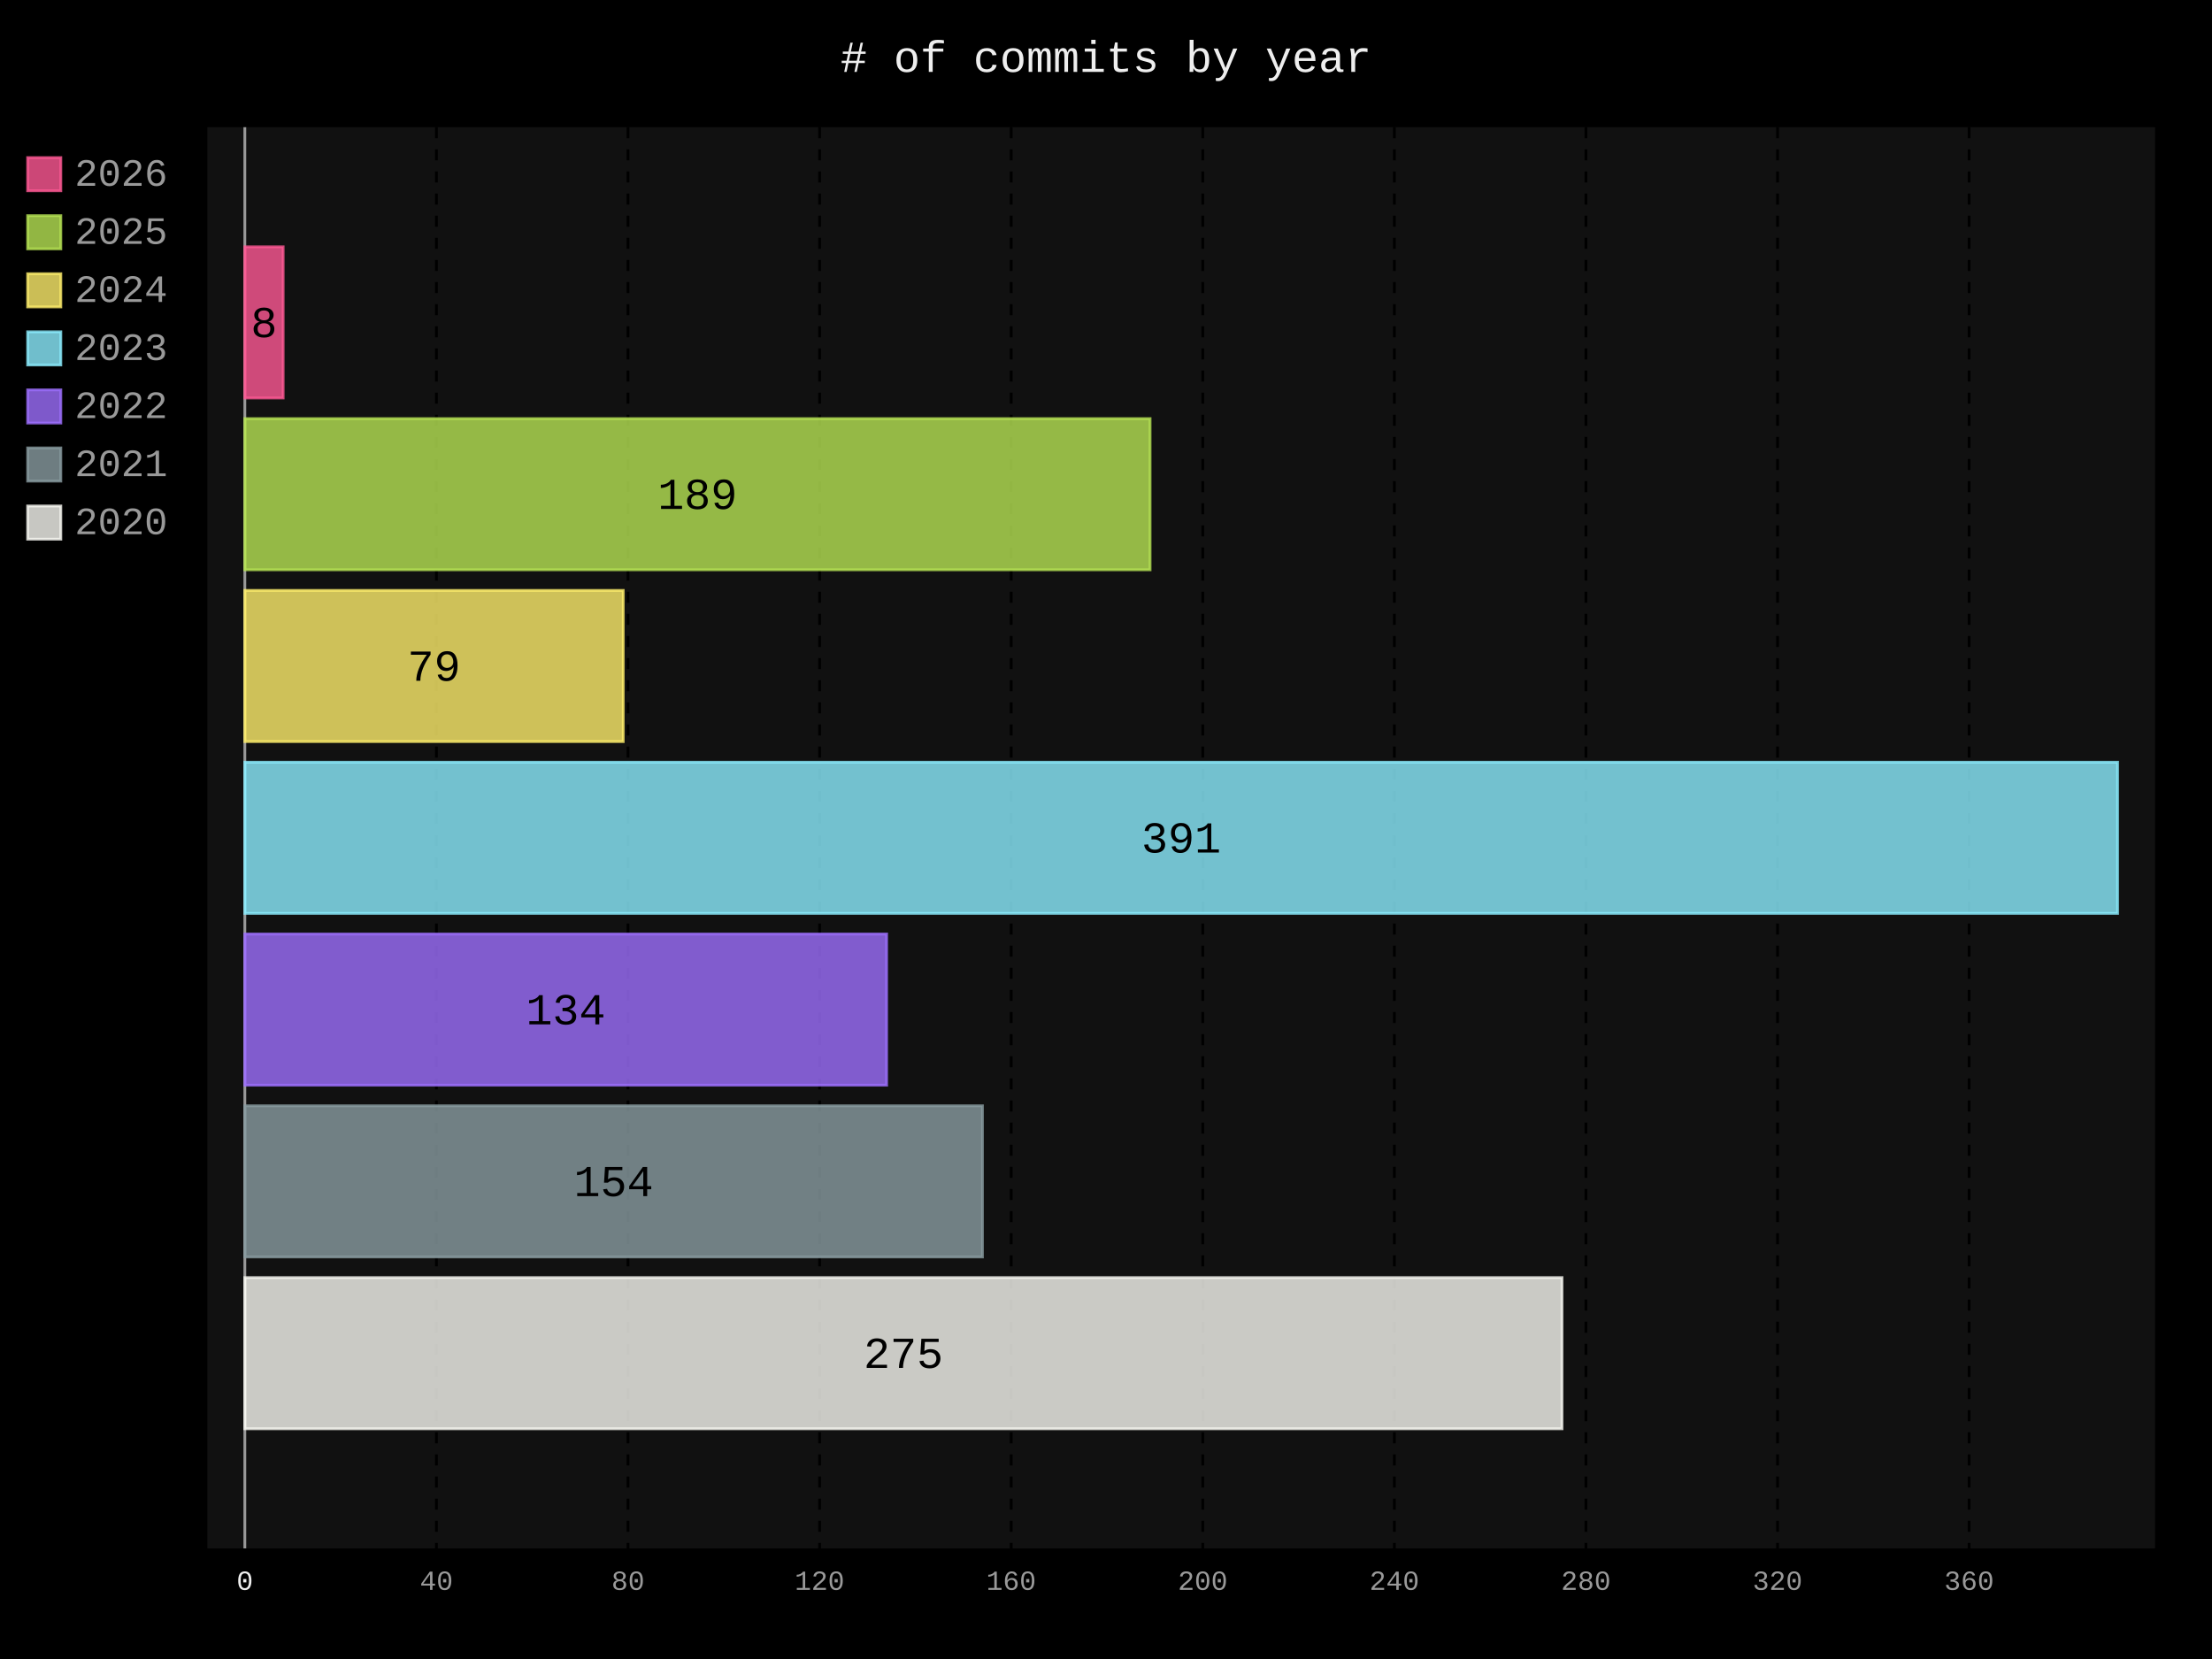
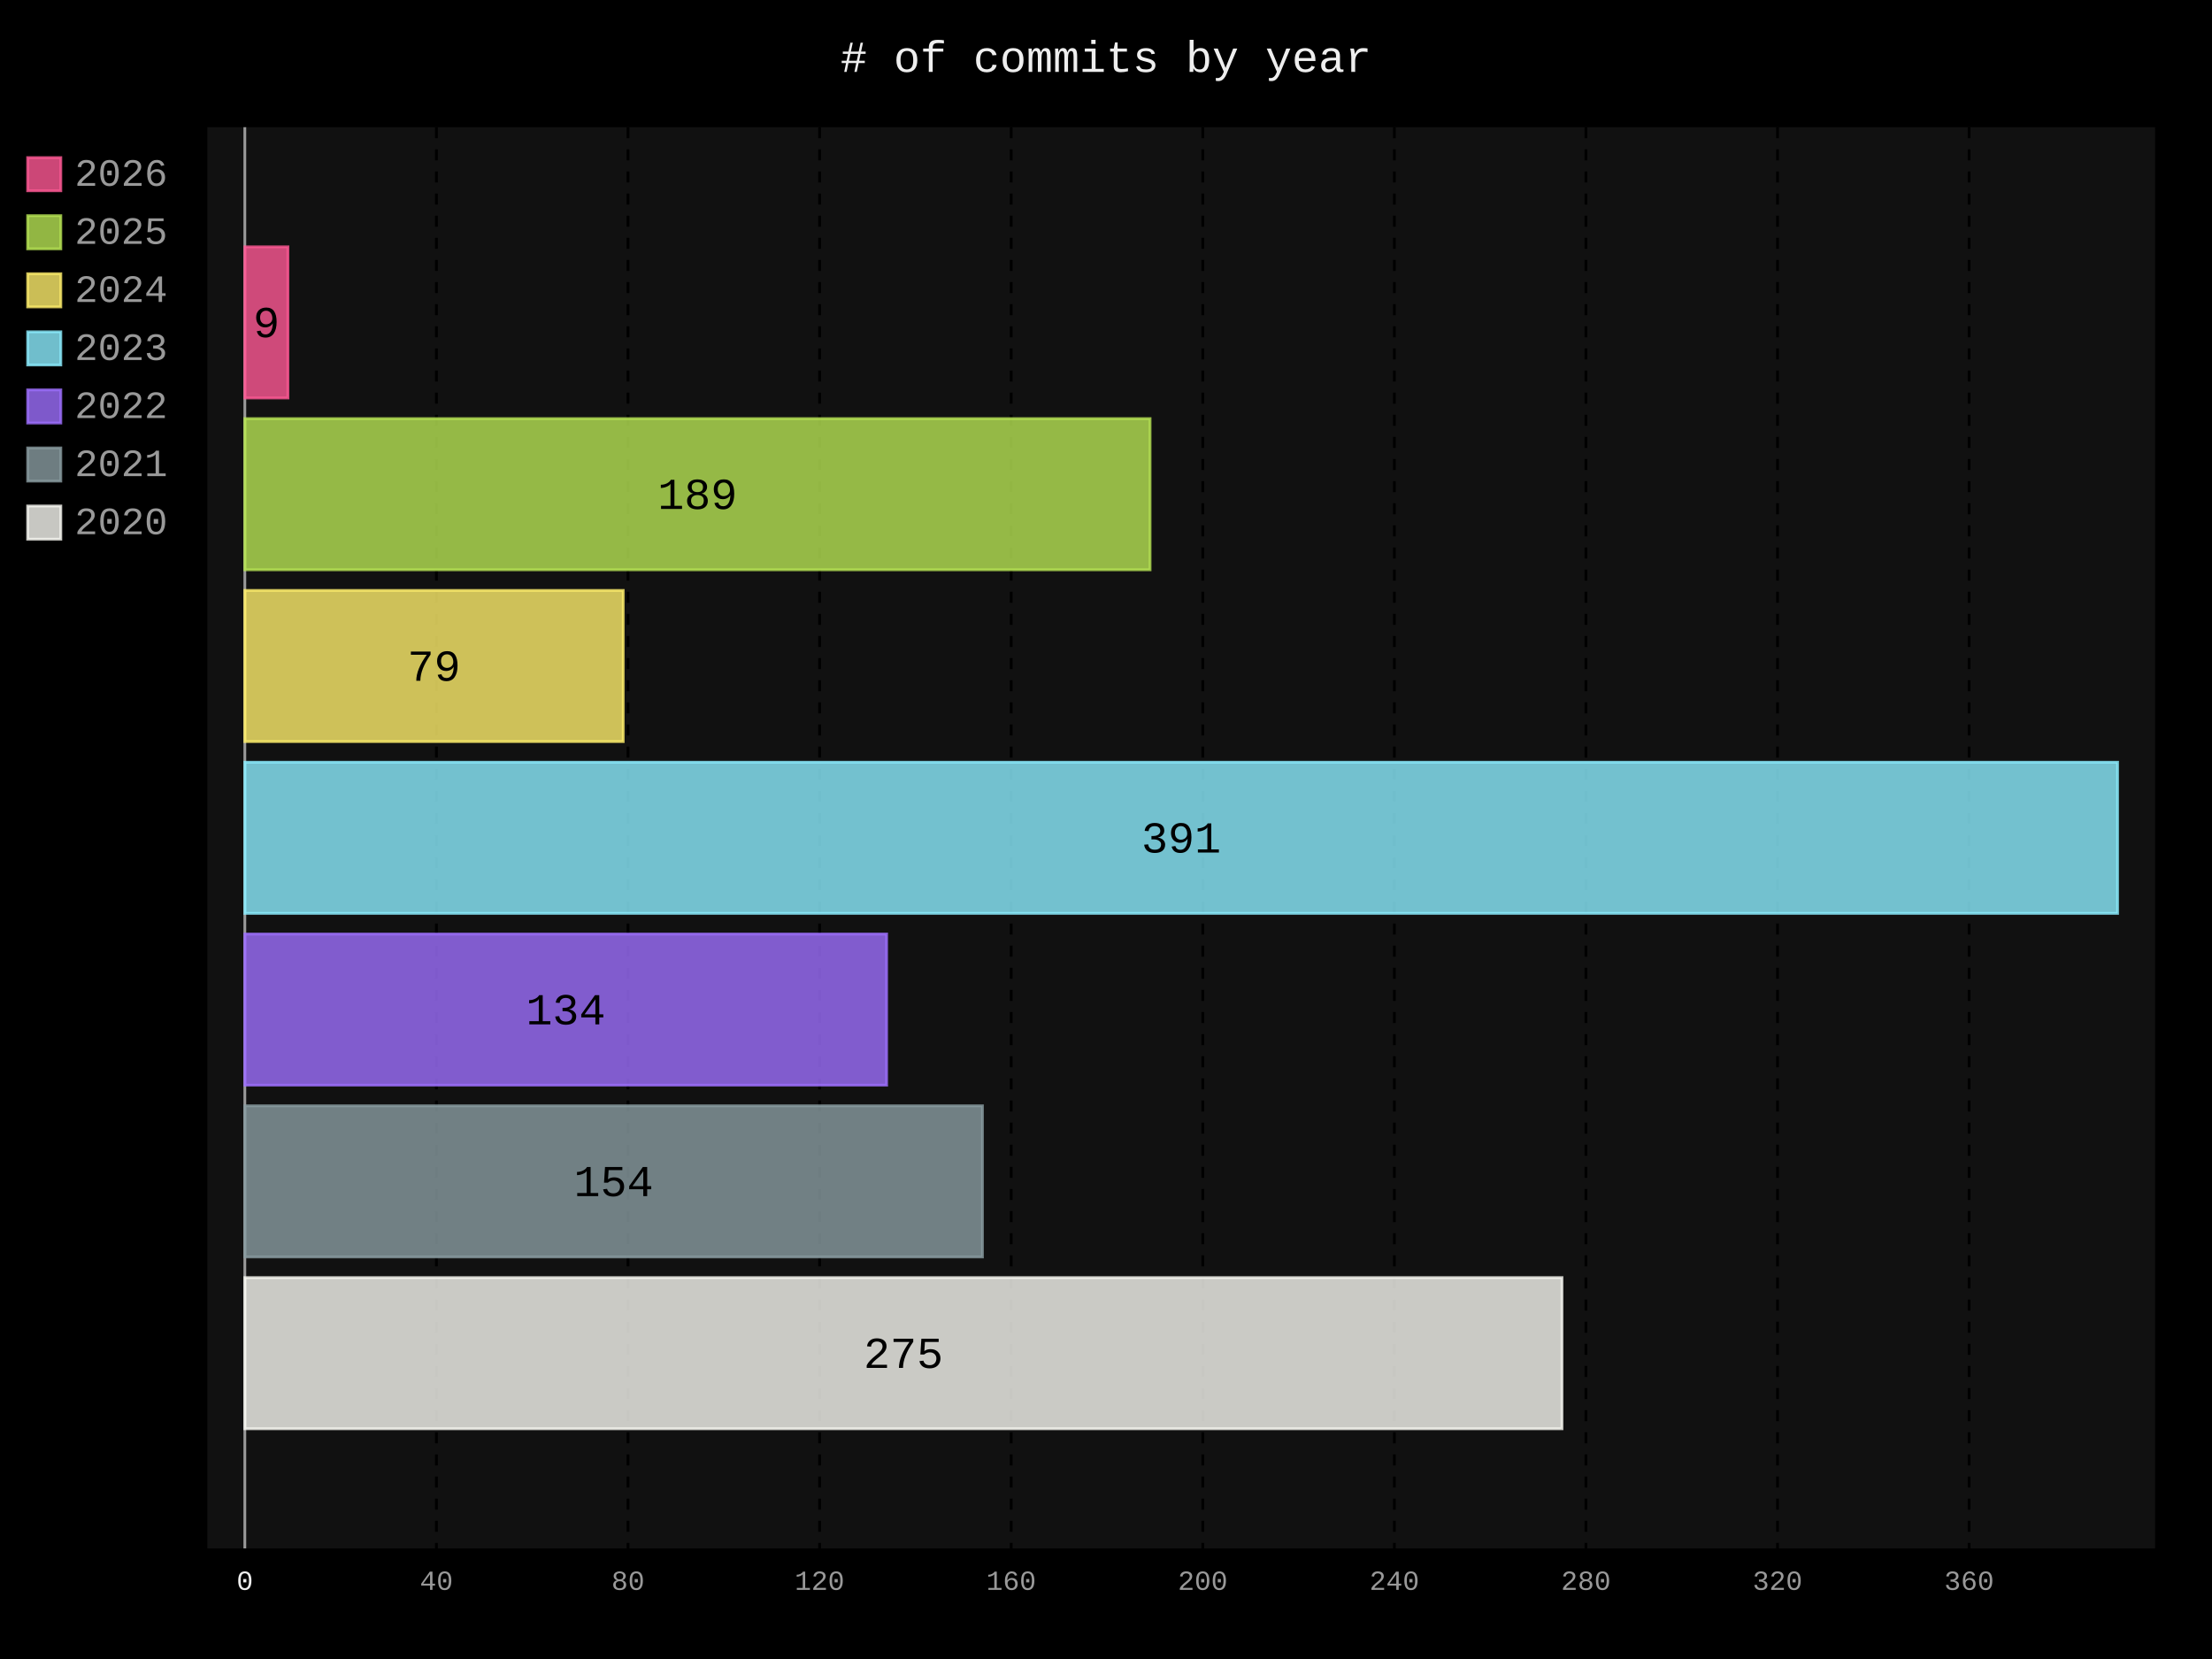
- <svg xmlns="http://www.w3.org/2000/svg" id="chart-6b3ffed1-2406-4666-96d7-29a50110994d" class="pygal-chart" viewBox="0 0 800 600">
+ <svg xmlns="http://www.w3.org/2000/svg" id="chart-def0020d-f795-48fe-9bcf-e3309d5ca8dc" class="pygal-chart" viewBox="0 0 800 600">
  <defs>
-     <style type="text/css">#chart-6b3ffed1-2406-4666-96d7-29a50110994d{-webkit-user-select:none;-webkit-font-smoothing:antialiased;font-family:Consolas,"Liberation Mono",Menlo,Courier,monospace}#chart-6b3ffed1-2406-4666-96d7-29a50110994d .title{font-family:Consolas,"Liberation Mono",Menlo,Courier,monospace;font-size:16px}#chart-6b3ffed1-2406-4666-96d7-29a50110994d .legends .legend text{font-family:Consolas,"Liberation Mono",Menlo,Courier,monospace;font-size:14px}#chart-6b3ffed1-2406-4666-96d7-29a50110994d .axis text{font-family:Consolas,"Liberation Mono",Menlo,Courier,monospace;font-size:10px}#chart-6b3ffed1-2406-4666-96d7-29a50110994d .axis text.major{font-family:Consolas,"Liberation Mono",Menlo,Courier,monospace;font-size:10px}#chart-6b3ffed1-2406-4666-96d7-29a50110994d .text-overlay text.value{font-family:Consolas,"Liberation Mono",Menlo,Courier,monospace;font-size:16px}#chart-6b3ffed1-2406-4666-96d7-29a50110994d .text-overlay text.label{font-family:Consolas,"Liberation Mono",Menlo,Courier,monospace;font-size:10px}#chart-6b3ffed1-2406-4666-96d7-29a50110994d .tooltip{font-family:Consolas,"Liberation Mono",Menlo,Courier,monospace;font-size:14px}#chart-6b3ffed1-2406-4666-96d7-29a50110994d text.no_data{font-family:Consolas,"Liberation Mono",Menlo,Courier,monospace;font-size:64px}
- #chart-6b3ffed1-2406-4666-96d7-29a50110994d{background-color:black}#chart-6b3ffed1-2406-4666-96d7-29a50110994d path,#chart-6b3ffed1-2406-4666-96d7-29a50110994d line,#chart-6b3ffed1-2406-4666-96d7-29a50110994d rect,#chart-6b3ffed1-2406-4666-96d7-29a50110994d circle{-webkit-transition:250ms;-moz-transition:250ms;transition:250ms}#chart-6b3ffed1-2406-4666-96d7-29a50110994d .graph &gt; .background{fill:black}#chart-6b3ffed1-2406-4666-96d7-29a50110994d .plot &gt; .background{fill:#111}#chart-6b3ffed1-2406-4666-96d7-29a50110994d .graph{fill:#999}#chart-6b3ffed1-2406-4666-96d7-29a50110994d text.no_data{fill:#eee}#chart-6b3ffed1-2406-4666-96d7-29a50110994d .title{fill:#eee}#chart-6b3ffed1-2406-4666-96d7-29a50110994d .legends .legend text{fill:#999}#chart-6b3ffed1-2406-4666-96d7-29a50110994d .legends .legend:hover text{fill:#eee}#chart-6b3ffed1-2406-4666-96d7-29a50110994d .axis .line{stroke:#eee}#chart-6b3ffed1-2406-4666-96d7-29a50110994d .axis .guide.line{stroke:#555}#chart-6b3ffed1-2406-4666-96d7-29a50110994d .axis .major.line{stroke:#999}#chart-6b3ffed1-2406-4666-96d7-29a50110994d .axis text.major{fill:#eee}#chart-6b3ffed1-2406-4666-96d7-29a50110994d .axis.y .guides:hover .guide.line,#chart-6b3ffed1-2406-4666-96d7-29a50110994d .line-graph .axis.x .guides:hover .guide.line,#chart-6b3ffed1-2406-4666-96d7-29a50110994d .stackedline-graph .axis.x .guides:hover .guide.line,#chart-6b3ffed1-2406-4666-96d7-29a50110994d .xy-graph .axis.x .guides:hover .guide.line{stroke:#eee}#chart-6b3ffed1-2406-4666-96d7-29a50110994d .axis .guides:hover text{fill:#eee}#chart-6b3ffed1-2406-4666-96d7-29a50110994d .reactive{fill-opacity:.8;stroke-opacity:.8;stroke-width:1}#chart-6b3ffed1-2406-4666-96d7-29a50110994d .ci{stroke:#999}#chart-6b3ffed1-2406-4666-96d7-29a50110994d .reactive.active,#chart-6b3ffed1-2406-4666-96d7-29a50110994d .active .reactive{fill-opacity:.4;stroke-opacity:.9;stroke-width:4}#chart-6b3ffed1-2406-4666-96d7-29a50110994d .ci .reactive.active{stroke-width:1.5}#chart-6b3ffed1-2406-4666-96d7-29a50110994d .series text{fill:#eee}#chart-6b3ffed1-2406-4666-96d7-29a50110994d .tooltip rect{fill:#111;stroke:#eee;-webkit-transition:opacity 250ms;-moz-transition:opacity 250ms;transition:opacity 250ms}#chart-6b3ffed1-2406-4666-96d7-29a50110994d .tooltip .label{fill:#999}#chart-6b3ffed1-2406-4666-96d7-29a50110994d .tooltip .label{fill:#999}#chart-6b3ffed1-2406-4666-96d7-29a50110994d .tooltip .legend{font-size:.8em;fill:#555}#chart-6b3ffed1-2406-4666-96d7-29a50110994d .tooltip .x_label{font-size:.6em;fill:#eee}#chart-6b3ffed1-2406-4666-96d7-29a50110994d .tooltip .xlink{font-size:.5em;text-decoration:underline}#chart-6b3ffed1-2406-4666-96d7-29a50110994d .tooltip .value{font-size:1.5em}#chart-6b3ffed1-2406-4666-96d7-29a50110994d .bound{font-size:.5em}#chart-6b3ffed1-2406-4666-96d7-29a50110994d .max-value{font-size:.75em;fill:#555}#chart-6b3ffed1-2406-4666-96d7-29a50110994d .map-element{fill:#111;stroke:#555 !important}#chart-6b3ffed1-2406-4666-96d7-29a50110994d .map-element .reactive{fill-opacity:inherit;stroke-opacity:inherit}#chart-6b3ffed1-2406-4666-96d7-29a50110994d .color-0,#chart-6b3ffed1-2406-4666-96d7-29a50110994d .color-0 a:visited{stroke:#ff5995;fill:#ff5995}#chart-6b3ffed1-2406-4666-96d7-29a50110994d .color-1,#chart-6b3ffed1-2406-4666-96d7-29a50110994d .color-1 a:visited{stroke:#b6e354;fill:#b6e354}#chart-6b3ffed1-2406-4666-96d7-29a50110994d .color-2,#chart-6b3ffed1-2406-4666-96d7-29a50110994d .color-2 a:visited{stroke:#feed6c;fill:#feed6c}#chart-6b3ffed1-2406-4666-96d7-29a50110994d .color-3,#chart-6b3ffed1-2406-4666-96d7-29a50110994d .color-3 a:visited{stroke:#8cedff;fill:#8cedff}#chart-6b3ffed1-2406-4666-96d7-29a50110994d .color-4,#chart-6b3ffed1-2406-4666-96d7-29a50110994d .color-4 a:visited{stroke:#9e6ffe;fill:#9e6ffe}#chart-6b3ffed1-2406-4666-96d7-29a50110994d .color-5,#chart-6b3ffed1-2406-4666-96d7-29a50110994d .color-5 a:visited{stroke:#899ca1;fill:#899ca1}#chart-6b3ffed1-2406-4666-96d7-29a50110994d .color-6,#chart-6b3ffed1-2406-4666-96d7-29a50110994d .color-6 a:visited{stroke:#f8f8f2;fill:#f8f8f2}#chart-6b3ffed1-2406-4666-96d7-29a50110994d .text-overlay .color-0 text{fill:black}#chart-6b3ffed1-2406-4666-96d7-29a50110994d .text-overlay .color-1 text{fill:black}#chart-6b3ffed1-2406-4666-96d7-29a50110994d .text-overlay .color-2 text{fill:black}#chart-6b3ffed1-2406-4666-96d7-29a50110994d .text-overlay .color-3 text{fill:black}#chart-6b3ffed1-2406-4666-96d7-29a50110994d .text-overlay .color-4 text{fill:black}#chart-6b3ffed1-2406-4666-96d7-29a50110994d .text-overlay .color-5 text{fill:black}#chart-6b3ffed1-2406-4666-96d7-29a50110994d .text-overlay .color-6 text{fill:black}
- #chart-6b3ffed1-2406-4666-96d7-29a50110994d text.no_data{text-anchor:middle}#chart-6b3ffed1-2406-4666-96d7-29a50110994d .guide.line{fill:none}#chart-6b3ffed1-2406-4666-96d7-29a50110994d .centered{text-anchor:middle}#chart-6b3ffed1-2406-4666-96d7-29a50110994d .title{text-anchor:middle}#chart-6b3ffed1-2406-4666-96d7-29a50110994d .legends .legend text{fill-opacity:1}#chart-6b3ffed1-2406-4666-96d7-29a50110994d .axis.x text{text-anchor:middle}#chart-6b3ffed1-2406-4666-96d7-29a50110994d .axis.x:not(.web) text[transform]{text-anchor:start}#chart-6b3ffed1-2406-4666-96d7-29a50110994d .axis.x:not(.web) text[transform].backwards{text-anchor:end}#chart-6b3ffed1-2406-4666-96d7-29a50110994d .axis.y text{text-anchor:end}#chart-6b3ffed1-2406-4666-96d7-29a50110994d .axis.y text[transform].backwards{text-anchor:start}#chart-6b3ffed1-2406-4666-96d7-29a50110994d .axis.y2 text{text-anchor:start}#chart-6b3ffed1-2406-4666-96d7-29a50110994d .axis.y2 text[transform].backwards{text-anchor:end}#chart-6b3ffed1-2406-4666-96d7-29a50110994d .axis .guide.line{stroke-dasharray:4,4;stroke:black}#chart-6b3ffed1-2406-4666-96d7-29a50110994d .axis .major.guide.line{stroke-dasharray:6,6;stroke:black}#chart-6b3ffed1-2406-4666-96d7-29a50110994d .horizontal .axis.y .guide.line,#chart-6b3ffed1-2406-4666-96d7-29a50110994d .horizontal .axis.y2 .guide.line,#chart-6b3ffed1-2406-4666-96d7-29a50110994d .vertical .axis.x .guide.line{opacity:0}#chart-6b3ffed1-2406-4666-96d7-29a50110994d .horizontal .axis.always_show .guide.line,#chart-6b3ffed1-2406-4666-96d7-29a50110994d .vertical .axis.always_show .guide.line{opacity:1 !important}#chart-6b3ffed1-2406-4666-96d7-29a50110994d .axis.y .guides:hover .guide.line,#chart-6b3ffed1-2406-4666-96d7-29a50110994d .axis.y2 .guides:hover .guide.line,#chart-6b3ffed1-2406-4666-96d7-29a50110994d .axis.x .guides:hover .guide.line{opacity:1}#chart-6b3ffed1-2406-4666-96d7-29a50110994d .axis .guides:hover text{opacity:1}#chart-6b3ffed1-2406-4666-96d7-29a50110994d .nofill{fill:none}#chart-6b3ffed1-2406-4666-96d7-29a50110994d .subtle-fill{fill-opacity:.2}#chart-6b3ffed1-2406-4666-96d7-29a50110994d .dot{stroke-width:1px;fill-opacity:1;stroke-opacity:1}#chart-6b3ffed1-2406-4666-96d7-29a50110994d .dot.active{stroke-width:5px}#chart-6b3ffed1-2406-4666-96d7-29a50110994d .dot.negative{fill:transparent}#chart-6b3ffed1-2406-4666-96d7-29a50110994d text,#chart-6b3ffed1-2406-4666-96d7-29a50110994d tspan{stroke:none !important}#chart-6b3ffed1-2406-4666-96d7-29a50110994d .series text.active{opacity:1}#chart-6b3ffed1-2406-4666-96d7-29a50110994d .tooltip rect{fill-opacity:.95;stroke-width:.5}#chart-6b3ffed1-2406-4666-96d7-29a50110994d .tooltip text{fill-opacity:1}#chart-6b3ffed1-2406-4666-96d7-29a50110994d .showable{visibility:hidden}#chart-6b3ffed1-2406-4666-96d7-29a50110994d .showable.shown{visibility:visible}#chart-6b3ffed1-2406-4666-96d7-29a50110994d .gauge-background{fill:rgba(229,229,229,1);stroke:none}#chart-6b3ffed1-2406-4666-96d7-29a50110994d .bg-lines{stroke:black;stroke-width:2px}</style>
+     <style type="text/css">#chart-def0020d-f795-48fe-9bcf-e3309d5ca8dc{-webkit-user-select:none;-webkit-font-smoothing:antialiased;font-family:Consolas,"Liberation Mono",Menlo,Courier,monospace}#chart-def0020d-f795-48fe-9bcf-e3309d5ca8dc .title{font-family:Consolas,"Liberation Mono",Menlo,Courier,monospace;font-size:16px}#chart-def0020d-f795-48fe-9bcf-e3309d5ca8dc .legends .legend text{font-family:Consolas,"Liberation Mono",Menlo,Courier,monospace;font-size:14px}#chart-def0020d-f795-48fe-9bcf-e3309d5ca8dc .axis text{font-family:Consolas,"Liberation Mono",Menlo,Courier,monospace;font-size:10px}#chart-def0020d-f795-48fe-9bcf-e3309d5ca8dc .axis text.major{font-family:Consolas,"Liberation Mono",Menlo,Courier,monospace;font-size:10px}#chart-def0020d-f795-48fe-9bcf-e3309d5ca8dc .text-overlay text.value{font-family:Consolas,"Liberation Mono",Menlo,Courier,monospace;font-size:16px}#chart-def0020d-f795-48fe-9bcf-e3309d5ca8dc .text-overlay text.label{font-family:Consolas,"Liberation Mono",Menlo,Courier,monospace;font-size:10px}#chart-def0020d-f795-48fe-9bcf-e3309d5ca8dc .tooltip{font-family:Consolas,"Liberation Mono",Menlo,Courier,monospace;font-size:14px}#chart-def0020d-f795-48fe-9bcf-e3309d5ca8dc text.no_data{font-family:Consolas,"Liberation Mono",Menlo,Courier,monospace;font-size:64px}
+ #chart-def0020d-f795-48fe-9bcf-e3309d5ca8dc{background-color:black}#chart-def0020d-f795-48fe-9bcf-e3309d5ca8dc path,#chart-def0020d-f795-48fe-9bcf-e3309d5ca8dc line,#chart-def0020d-f795-48fe-9bcf-e3309d5ca8dc rect,#chart-def0020d-f795-48fe-9bcf-e3309d5ca8dc circle{-webkit-transition:250ms;-moz-transition:250ms;transition:250ms}#chart-def0020d-f795-48fe-9bcf-e3309d5ca8dc .graph &gt; .background{fill:black}#chart-def0020d-f795-48fe-9bcf-e3309d5ca8dc .plot &gt; .background{fill:#111}#chart-def0020d-f795-48fe-9bcf-e3309d5ca8dc .graph{fill:#999}#chart-def0020d-f795-48fe-9bcf-e3309d5ca8dc text.no_data{fill:#eee}#chart-def0020d-f795-48fe-9bcf-e3309d5ca8dc .title{fill:#eee}#chart-def0020d-f795-48fe-9bcf-e3309d5ca8dc .legends .legend text{fill:#999}#chart-def0020d-f795-48fe-9bcf-e3309d5ca8dc .legends .legend:hover text{fill:#eee}#chart-def0020d-f795-48fe-9bcf-e3309d5ca8dc .axis .line{stroke:#eee}#chart-def0020d-f795-48fe-9bcf-e3309d5ca8dc .axis .guide.line{stroke:#555}#chart-def0020d-f795-48fe-9bcf-e3309d5ca8dc .axis .major.line{stroke:#999}#chart-def0020d-f795-48fe-9bcf-e3309d5ca8dc .axis text.major{fill:#eee}#chart-def0020d-f795-48fe-9bcf-e3309d5ca8dc .axis.y .guides:hover .guide.line,#chart-def0020d-f795-48fe-9bcf-e3309d5ca8dc .line-graph .axis.x .guides:hover .guide.line,#chart-def0020d-f795-48fe-9bcf-e3309d5ca8dc .stackedline-graph .axis.x .guides:hover .guide.line,#chart-def0020d-f795-48fe-9bcf-e3309d5ca8dc .xy-graph .axis.x .guides:hover .guide.line{stroke:#eee}#chart-def0020d-f795-48fe-9bcf-e3309d5ca8dc .axis .guides:hover text{fill:#eee}#chart-def0020d-f795-48fe-9bcf-e3309d5ca8dc .reactive{fill-opacity:.8;stroke-opacity:.8;stroke-width:1}#chart-def0020d-f795-48fe-9bcf-e3309d5ca8dc .ci{stroke:#999}#chart-def0020d-f795-48fe-9bcf-e3309d5ca8dc .reactive.active,#chart-def0020d-f795-48fe-9bcf-e3309d5ca8dc .active .reactive{fill-opacity:.4;stroke-opacity:.9;stroke-width:4}#chart-def0020d-f795-48fe-9bcf-e3309d5ca8dc .ci .reactive.active{stroke-width:1.5}#chart-def0020d-f795-48fe-9bcf-e3309d5ca8dc .series text{fill:#eee}#chart-def0020d-f795-48fe-9bcf-e3309d5ca8dc .tooltip rect{fill:#111;stroke:#eee;-webkit-transition:opacity 250ms;-moz-transition:opacity 250ms;transition:opacity 250ms}#chart-def0020d-f795-48fe-9bcf-e3309d5ca8dc .tooltip .label{fill:#999}#chart-def0020d-f795-48fe-9bcf-e3309d5ca8dc .tooltip .label{fill:#999}#chart-def0020d-f795-48fe-9bcf-e3309d5ca8dc .tooltip .legend{font-size:.8em;fill:#555}#chart-def0020d-f795-48fe-9bcf-e3309d5ca8dc .tooltip .x_label{font-size:.6em;fill:#eee}#chart-def0020d-f795-48fe-9bcf-e3309d5ca8dc .tooltip .xlink{font-size:.5em;text-decoration:underline}#chart-def0020d-f795-48fe-9bcf-e3309d5ca8dc .tooltip .value{font-size:1.5em}#chart-def0020d-f795-48fe-9bcf-e3309d5ca8dc .bound{font-size:.5em}#chart-def0020d-f795-48fe-9bcf-e3309d5ca8dc .max-value{font-size:.75em;fill:#555}#chart-def0020d-f795-48fe-9bcf-e3309d5ca8dc .map-element{fill:#111;stroke:#555 !important}#chart-def0020d-f795-48fe-9bcf-e3309d5ca8dc .map-element .reactive{fill-opacity:inherit;stroke-opacity:inherit}#chart-def0020d-f795-48fe-9bcf-e3309d5ca8dc .color-0,#chart-def0020d-f795-48fe-9bcf-e3309d5ca8dc .color-0 a:visited{stroke:#ff5995;fill:#ff5995}#chart-def0020d-f795-48fe-9bcf-e3309d5ca8dc .color-1,#chart-def0020d-f795-48fe-9bcf-e3309d5ca8dc .color-1 a:visited{stroke:#b6e354;fill:#b6e354}#chart-def0020d-f795-48fe-9bcf-e3309d5ca8dc .color-2,#chart-def0020d-f795-48fe-9bcf-e3309d5ca8dc .color-2 a:visited{stroke:#feed6c;fill:#feed6c}#chart-def0020d-f795-48fe-9bcf-e3309d5ca8dc .color-3,#chart-def0020d-f795-48fe-9bcf-e3309d5ca8dc .color-3 a:visited{stroke:#8cedff;fill:#8cedff}#chart-def0020d-f795-48fe-9bcf-e3309d5ca8dc .color-4,#chart-def0020d-f795-48fe-9bcf-e3309d5ca8dc .color-4 a:visited{stroke:#9e6ffe;fill:#9e6ffe}#chart-def0020d-f795-48fe-9bcf-e3309d5ca8dc .color-5,#chart-def0020d-f795-48fe-9bcf-e3309d5ca8dc .color-5 a:visited{stroke:#899ca1;fill:#899ca1}#chart-def0020d-f795-48fe-9bcf-e3309d5ca8dc .color-6,#chart-def0020d-f795-48fe-9bcf-e3309d5ca8dc .color-6 a:visited{stroke:#f8f8f2;fill:#f8f8f2}#chart-def0020d-f795-48fe-9bcf-e3309d5ca8dc .text-overlay .color-0 text{fill:black}#chart-def0020d-f795-48fe-9bcf-e3309d5ca8dc .text-overlay .color-1 text{fill:black}#chart-def0020d-f795-48fe-9bcf-e3309d5ca8dc .text-overlay .color-2 text{fill:black}#chart-def0020d-f795-48fe-9bcf-e3309d5ca8dc .text-overlay .color-3 text{fill:black}#chart-def0020d-f795-48fe-9bcf-e3309d5ca8dc .text-overlay .color-4 text{fill:black}#chart-def0020d-f795-48fe-9bcf-e3309d5ca8dc .text-overlay .color-5 text{fill:black}#chart-def0020d-f795-48fe-9bcf-e3309d5ca8dc .text-overlay .color-6 text{fill:black}
+ #chart-def0020d-f795-48fe-9bcf-e3309d5ca8dc text.no_data{text-anchor:middle}#chart-def0020d-f795-48fe-9bcf-e3309d5ca8dc .guide.line{fill:none}#chart-def0020d-f795-48fe-9bcf-e3309d5ca8dc .centered{text-anchor:middle}#chart-def0020d-f795-48fe-9bcf-e3309d5ca8dc .title{text-anchor:middle}#chart-def0020d-f795-48fe-9bcf-e3309d5ca8dc .legends .legend text{fill-opacity:1}#chart-def0020d-f795-48fe-9bcf-e3309d5ca8dc .axis.x text{text-anchor:middle}#chart-def0020d-f795-48fe-9bcf-e3309d5ca8dc .axis.x:not(.web) text[transform]{text-anchor:start}#chart-def0020d-f795-48fe-9bcf-e3309d5ca8dc .axis.x:not(.web) text[transform].backwards{text-anchor:end}#chart-def0020d-f795-48fe-9bcf-e3309d5ca8dc .axis.y text{text-anchor:end}#chart-def0020d-f795-48fe-9bcf-e3309d5ca8dc .axis.y text[transform].backwards{text-anchor:start}#chart-def0020d-f795-48fe-9bcf-e3309d5ca8dc .axis.y2 text{text-anchor:start}#chart-def0020d-f795-48fe-9bcf-e3309d5ca8dc .axis.y2 text[transform].backwards{text-anchor:end}#chart-def0020d-f795-48fe-9bcf-e3309d5ca8dc .axis .guide.line{stroke-dasharray:4,4;stroke:black}#chart-def0020d-f795-48fe-9bcf-e3309d5ca8dc .axis .major.guide.line{stroke-dasharray:6,6;stroke:black}#chart-def0020d-f795-48fe-9bcf-e3309d5ca8dc .horizontal .axis.y .guide.line,#chart-def0020d-f795-48fe-9bcf-e3309d5ca8dc .horizontal .axis.y2 .guide.line,#chart-def0020d-f795-48fe-9bcf-e3309d5ca8dc .vertical .axis.x .guide.line{opacity:0}#chart-def0020d-f795-48fe-9bcf-e3309d5ca8dc .horizontal .axis.always_show .guide.line,#chart-def0020d-f795-48fe-9bcf-e3309d5ca8dc .vertical .axis.always_show .guide.line{opacity:1 !important}#chart-def0020d-f795-48fe-9bcf-e3309d5ca8dc .axis.y .guides:hover .guide.line,#chart-def0020d-f795-48fe-9bcf-e3309d5ca8dc .axis.y2 .guides:hover .guide.line,#chart-def0020d-f795-48fe-9bcf-e3309d5ca8dc .axis.x .guides:hover .guide.line{opacity:1}#chart-def0020d-f795-48fe-9bcf-e3309d5ca8dc .axis .guides:hover text{opacity:1}#chart-def0020d-f795-48fe-9bcf-e3309d5ca8dc .nofill{fill:none}#chart-def0020d-f795-48fe-9bcf-e3309d5ca8dc .subtle-fill{fill-opacity:.2}#chart-def0020d-f795-48fe-9bcf-e3309d5ca8dc .dot{stroke-width:1px;fill-opacity:1;stroke-opacity:1}#chart-def0020d-f795-48fe-9bcf-e3309d5ca8dc .dot.active{stroke-width:5px}#chart-def0020d-f795-48fe-9bcf-e3309d5ca8dc .dot.negative{fill:transparent}#chart-def0020d-f795-48fe-9bcf-e3309d5ca8dc text,#chart-def0020d-f795-48fe-9bcf-e3309d5ca8dc tspan{stroke:none !important}#chart-def0020d-f795-48fe-9bcf-e3309d5ca8dc .series text.active{opacity:1}#chart-def0020d-f795-48fe-9bcf-e3309d5ca8dc .tooltip rect{fill-opacity:.95;stroke-width:.5}#chart-def0020d-f795-48fe-9bcf-e3309d5ca8dc .tooltip text{fill-opacity:1}#chart-def0020d-f795-48fe-9bcf-e3309d5ca8dc .showable{visibility:hidden}#chart-def0020d-f795-48fe-9bcf-e3309d5ca8dc .showable.shown{visibility:visible}#chart-def0020d-f795-48fe-9bcf-e3309d5ca8dc .gauge-background{fill:rgba(229,229,229,1);stroke:none}#chart-def0020d-f795-48fe-9bcf-e3309d5ca8dc .bg-lines{stroke:black;stroke-width:2px}</style>
  </defs>
  <g class="graph horizontalbar-graph horizontal">
    <rect x="0" y="0" width="800" height="600" class="background" />
    <g transform="translate(75, 46)" class="plot">
      <rect x="0" y="0" width="704.4" height="514" class="background" />
      <g class="axis x always_show">
        <g class="guides">
          <path d="M13.546 0 v514" class="axis major line" />
          <text x="13.546" y="529.0" class="major">0</text>
        </g>
        <g class="guides">
          <path d="M82.836 0 v514" class="guide line" />
          <text x="82.836" y="529.0" class="">40</text>
        </g>
        <g class="guides">
          <path d="M152.126 0 v514" class="guide line" />
          <text x="152.126" y="529.0" class="">80</text>
        </g>
        <g class="guides">
          <path d="M221.416 0 v514" class="guide line" />
          <text x="221.416" y="529.0" class="">120</text>
        </g>
        <g class="guides">
          <path d="M290.705 0 v514" class="guide line" />
          <text x="290.705" y="529.0" class="">160</text>
        </g>
        <g class="guides">
          <path d="M359.995 0 v514" class="guide line" />
          <text x="359.995" y="529.0" class="">200</text>
        </g>
        <g class="guides">
          <path d="M429.285 0 v514" class="guide line" />
          <text x="429.285" y="529.0" class="">240</text>
        </g>
        <g class="guides">
          <path d="M498.575 0 v514" class="guide line" />
          <text x="498.575" y="529.0" class="">280</text>
        </g>
        <g class="guides">
          <path d="M567.864 0 v514" class="guide line" />
          <text x="567.864" y="529.0" class="">320</text>
        </g>
        <g class="guides">
          <path d="M637.154 0 v514" class="guide line" />
          <text x="637.154" y="529.0" class="">360</text>
        </g>
      </g>
      <g class="series serie-6 color-6">
        <g class="bars">
          <g class="bar">
            <rect x="13.546" y="416.058" rx="0" ry="0" width="476.367" height="54.676" class="rect reactive tooltip-trigger" />
          </g>
        </g>
      </g>
      <g class="series serie-5 color-5">
        <g class="bars">
          <g class="bar">
            <rect x="13.546" y="353.926" rx="0" ry="0" width="266.766" height="54.676" class="rect reactive tooltip-trigger" />
          </g>
        </g>
      </g>
      <g class="series serie-4 color-4">
        <g class="bars">
          <g class="bar">
            <rect x="13.546" y="291.794" rx="0" ry="0" width="232.121" height="54.676" class="rect reactive tooltip-trigger" />
          </g>
        </g>
      </g>
      <g class="series serie-3 color-3">
        <g class="bars">
          <g class="bar">
            <rect x="13.546" y="229.662" rx="0" ry="0" width="677.308" height="54.676" class="rect reactive tooltip-trigger" />
          </g>
        </g>
      </g>
      <g class="series serie-2 color-2">
        <g class="bars">
          <g class="bar">
            <rect x="13.546" y="167.53" rx="0" ry="0" width="136.847" height="54.676" class="rect reactive tooltip-trigger" />
          </g>
        </g>
      </g>
      <g class="series serie-1 color-1">
        <g class="bars">
          <g class="bar">
            <rect x="13.546" y="105.398" rx="0" ry="0" width="327.394" height="54.676" class="rect reactive tooltip-trigger" />
          </g>
        </g>
      </g>
      <g class="series serie-0 color-0">
        <g class="bars">
          <g class="bar">
-             <rect x="13.546" y="43.266" rx="0" ry="0" width="13.858" height="54.676" class="rect reactive tooltip-trigger" />
+             <rect x="13.546" y="43.266" rx="0" ry="0" width="15.59" height="54.676" class="rect reactive tooltip-trigger" />
          </g>
        </g>
      </g>
    </g>
    <g class="titles">
      <text x="400.0" y="26" class="title plot_title"># of commits by year</text>
    </g>
    <g transform="translate(75, 46)" class="plot overlay">
      <g class="series serie-6 color-6" />
      <g class="series serie-5 color-5" />
      <g class="series serie-4 color-4" />
      <g class="series serie-3 color-3" />
      <g class="series serie-2 color-2" />
      <g class="series serie-1 color-1" />
      <g class="series serie-0 color-0" />
    </g>
    <g transform="translate(75, 46)" class="plot text-overlay">
      <g class="series serie-6 color-6">
        <text text-anchor="middle" x="251.73" y="448.729" class="value">275</text>
      </g>
      <g class="series serie-5 color-5">
        <text text-anchor="middle" x="146.929" y="386.597" class="value">154</text>
      </g>
      <g class="series serie-4 color-4">
        <text text-anchor="middle" x="129.607" y="324.465" class="value">134</text>
      </g>
      <g class="series serie-3 color-3">
        <text text-anchor="middle" x="352.2" y="262.333" class="value">391</text>
      </g>
      <g class="series serie-2 color-2">
        <text text-anchor="middle" x="81.97" y="200.201" class="value">79</text>
      </g>
      <g class="series serie-1 color-1">
        <text text-anchor="middle" x="177.243" y="138.07" class="value">189</text>
      </g>
      <g class="series serie-0 color-0">
-         <text text-anchor="middle" x="20.475" y="75.938" class="value">8</text>
+         <text text-anchor="middle" x="21.341" y="75.938" class="value">9</text>
      </g>
    </g>
    <g transform="translate(75, 46)" class="plot tooltip-overlay">
      <g transform="translate(0 0)" style="opacity: 0" class="tooltip">
        <rect rx="0" ry="0" width="0" height="0" class="tooltip-box" />
        <g class="text" />
      </g>
    </g>
    <g transform="translate(10, 56)" class="legends">
      <g id="activate-serie-0" class="legend reactive activate-serie">
        <rect x="0.0" y="1.0" width="12" height="12" class="color-0 reactive" />
        <text x="17.0" y="11.2">2026</text>
      </g>
      <g id="activate-serie-1" class="legend reactive activate-serie">
        <rect x="0.0" y="22.0" width="12" height="12" class="color-1 reactive" />
        <text x="17.0" y="32.2">2025</text>
      </g>
      <g id="activate-serie-2" class="legend reactive activate-serie">
        <rect x="0.0" y="43.0" width="12" height="12" class="color-2 reactive" />
        <text x="17.0" y="53.2">2024</text>
      </g>
      <g id="activate-serie-3" class="legend reactive activate-serie">
        <rect x="0.0" y="64.0" width="12" height="12" class="color-3 reactive" />
        <text x="17.0" y="74.2">2023</text>
      </g>
      <g id="activate-serie-4" class="legend reactive activate-serie">
        <rect x="0.0" y="85.0" width="12" height="12" class="color-4 reactive" />
        <text x="17.0" y="95.2">2022</text>
      </g>
      <g id="activate-serie-5" class="legend reactive activate-serie">
        <rect x="0.0" y="106.0" width="12" height="12" class="color-5 reactive" />
        <text x="17.0" y="116.2">2021</text>
      </g>
      <g id="activate-serie-6" class="legend reactive activate-serie">
        <rect x="0.0" y="127.0" width="12" height="12" class="color-6 reactive" />
        <text x="17.0" y="137.2">2020</text>
      </g>
    </g>
    <g transform="translate(790, 56)" class="legends" />
  </g>
</svg>
